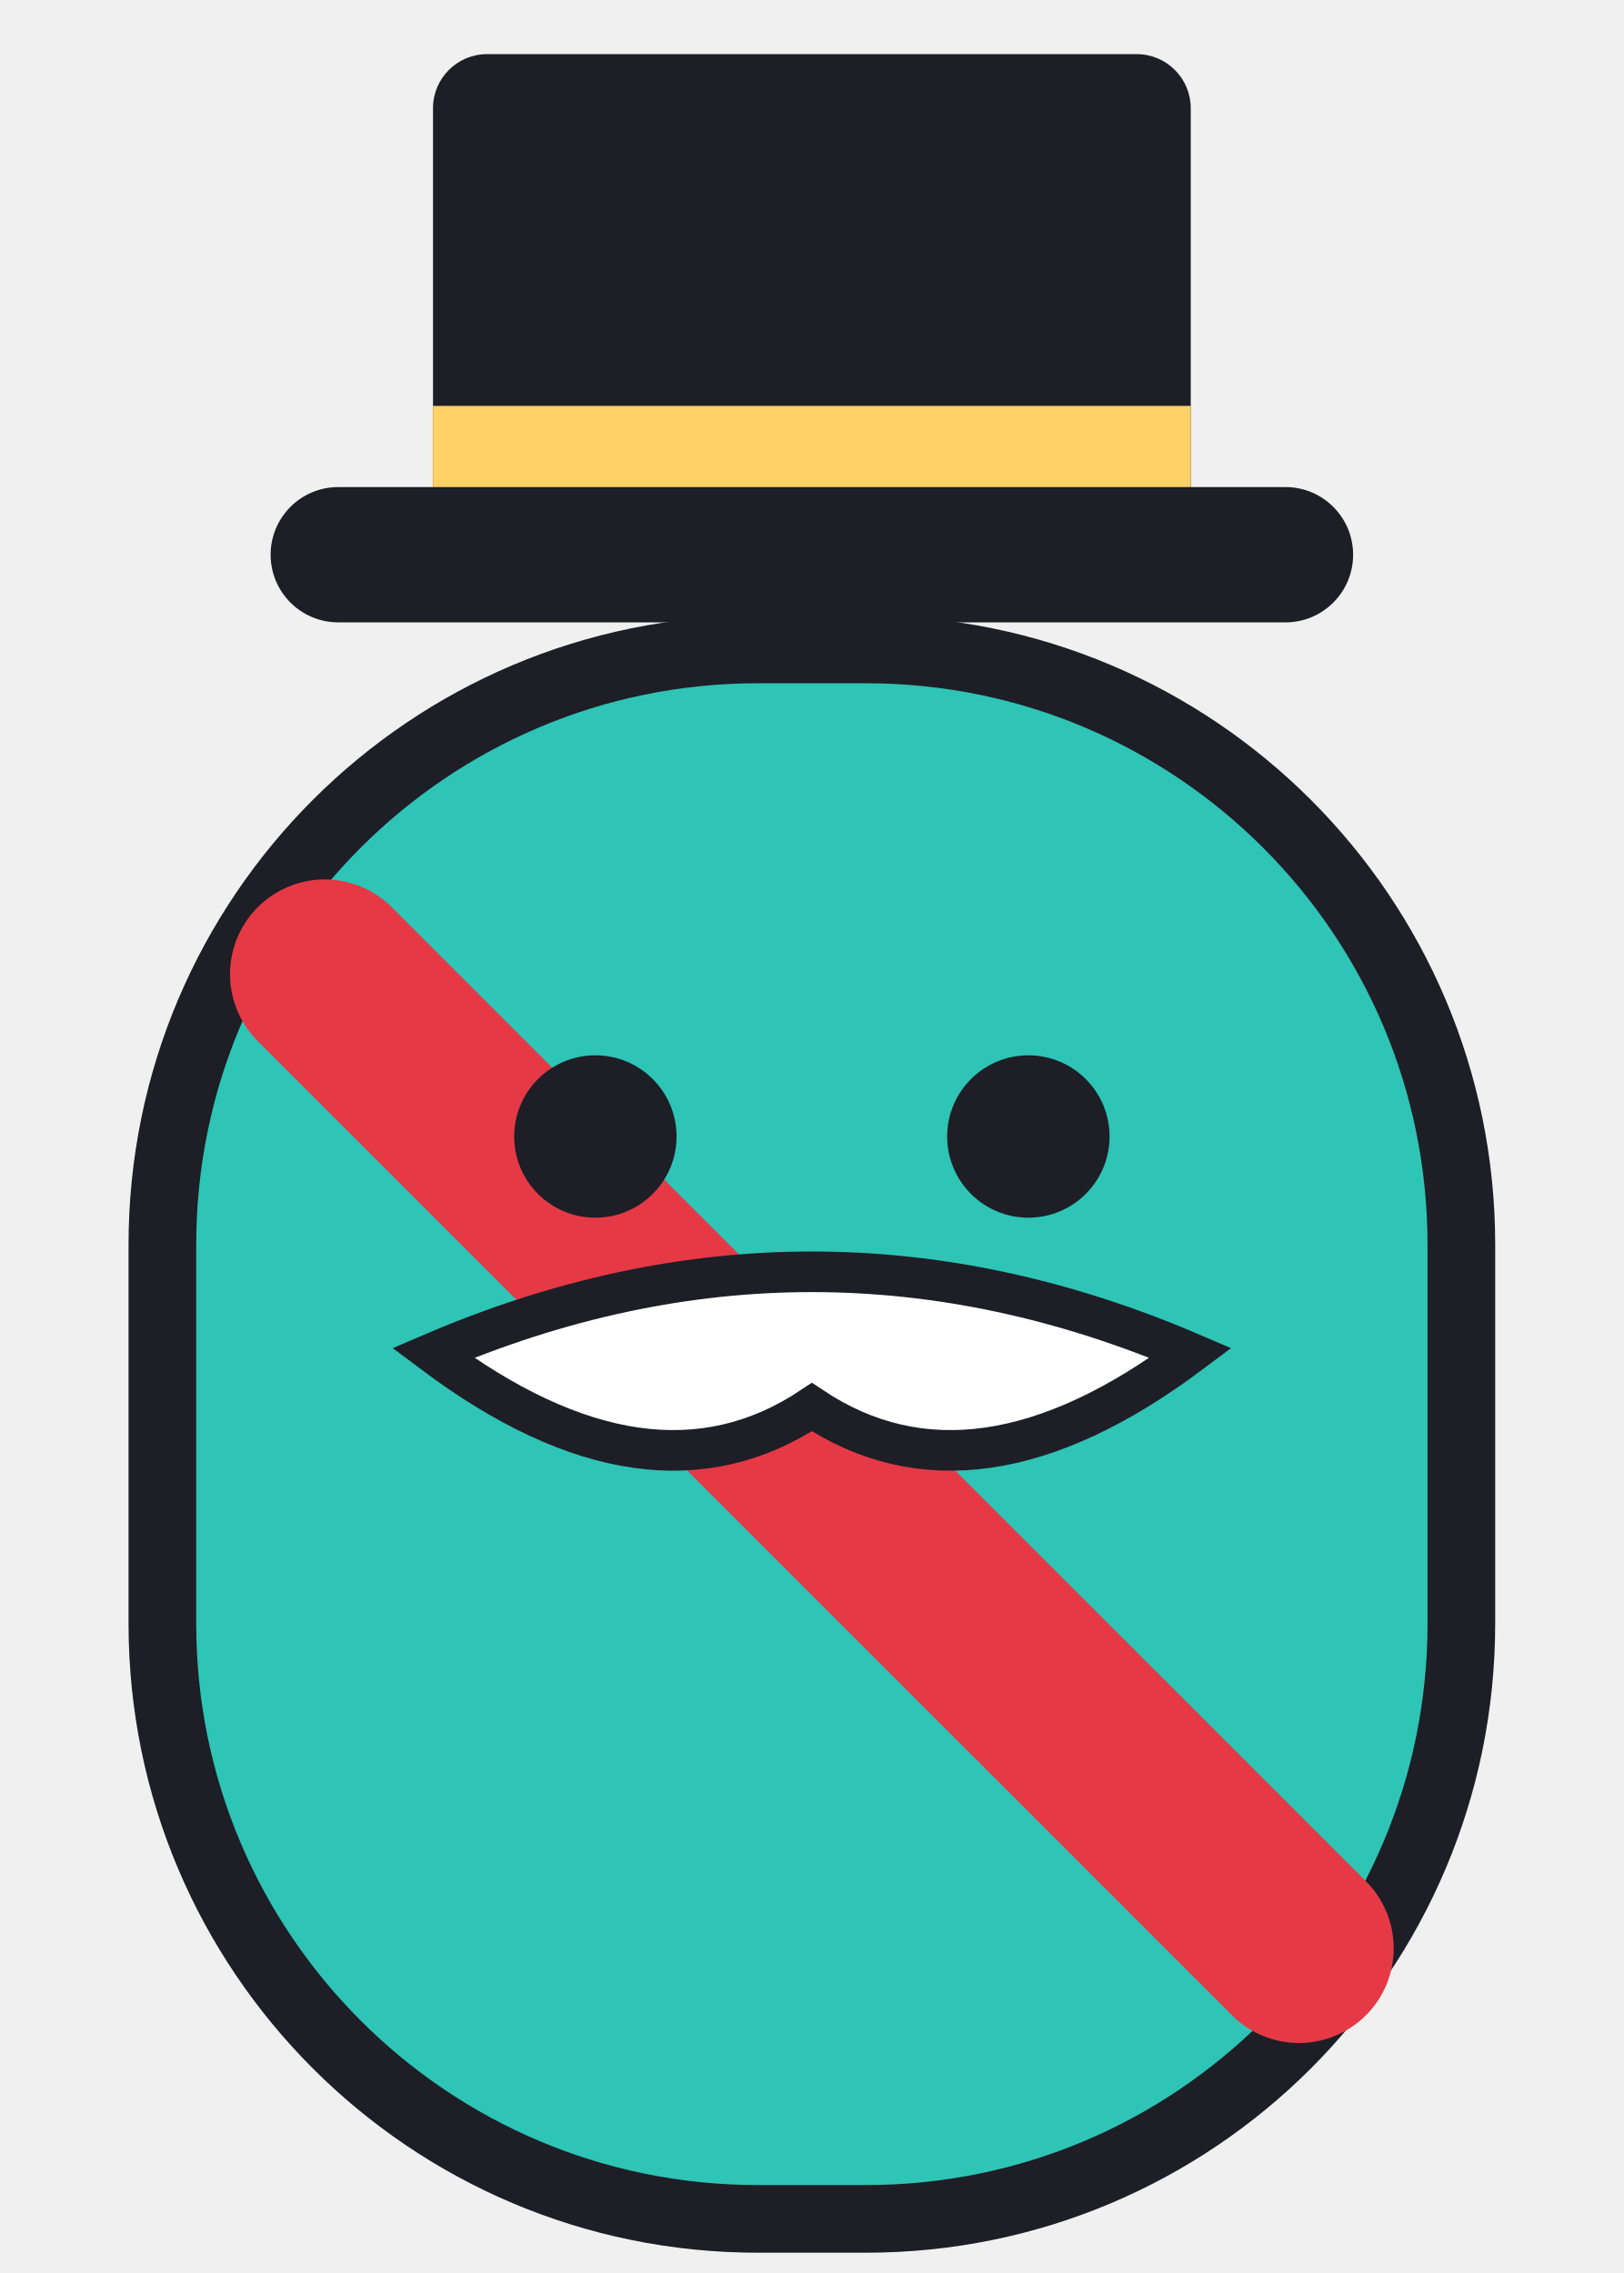
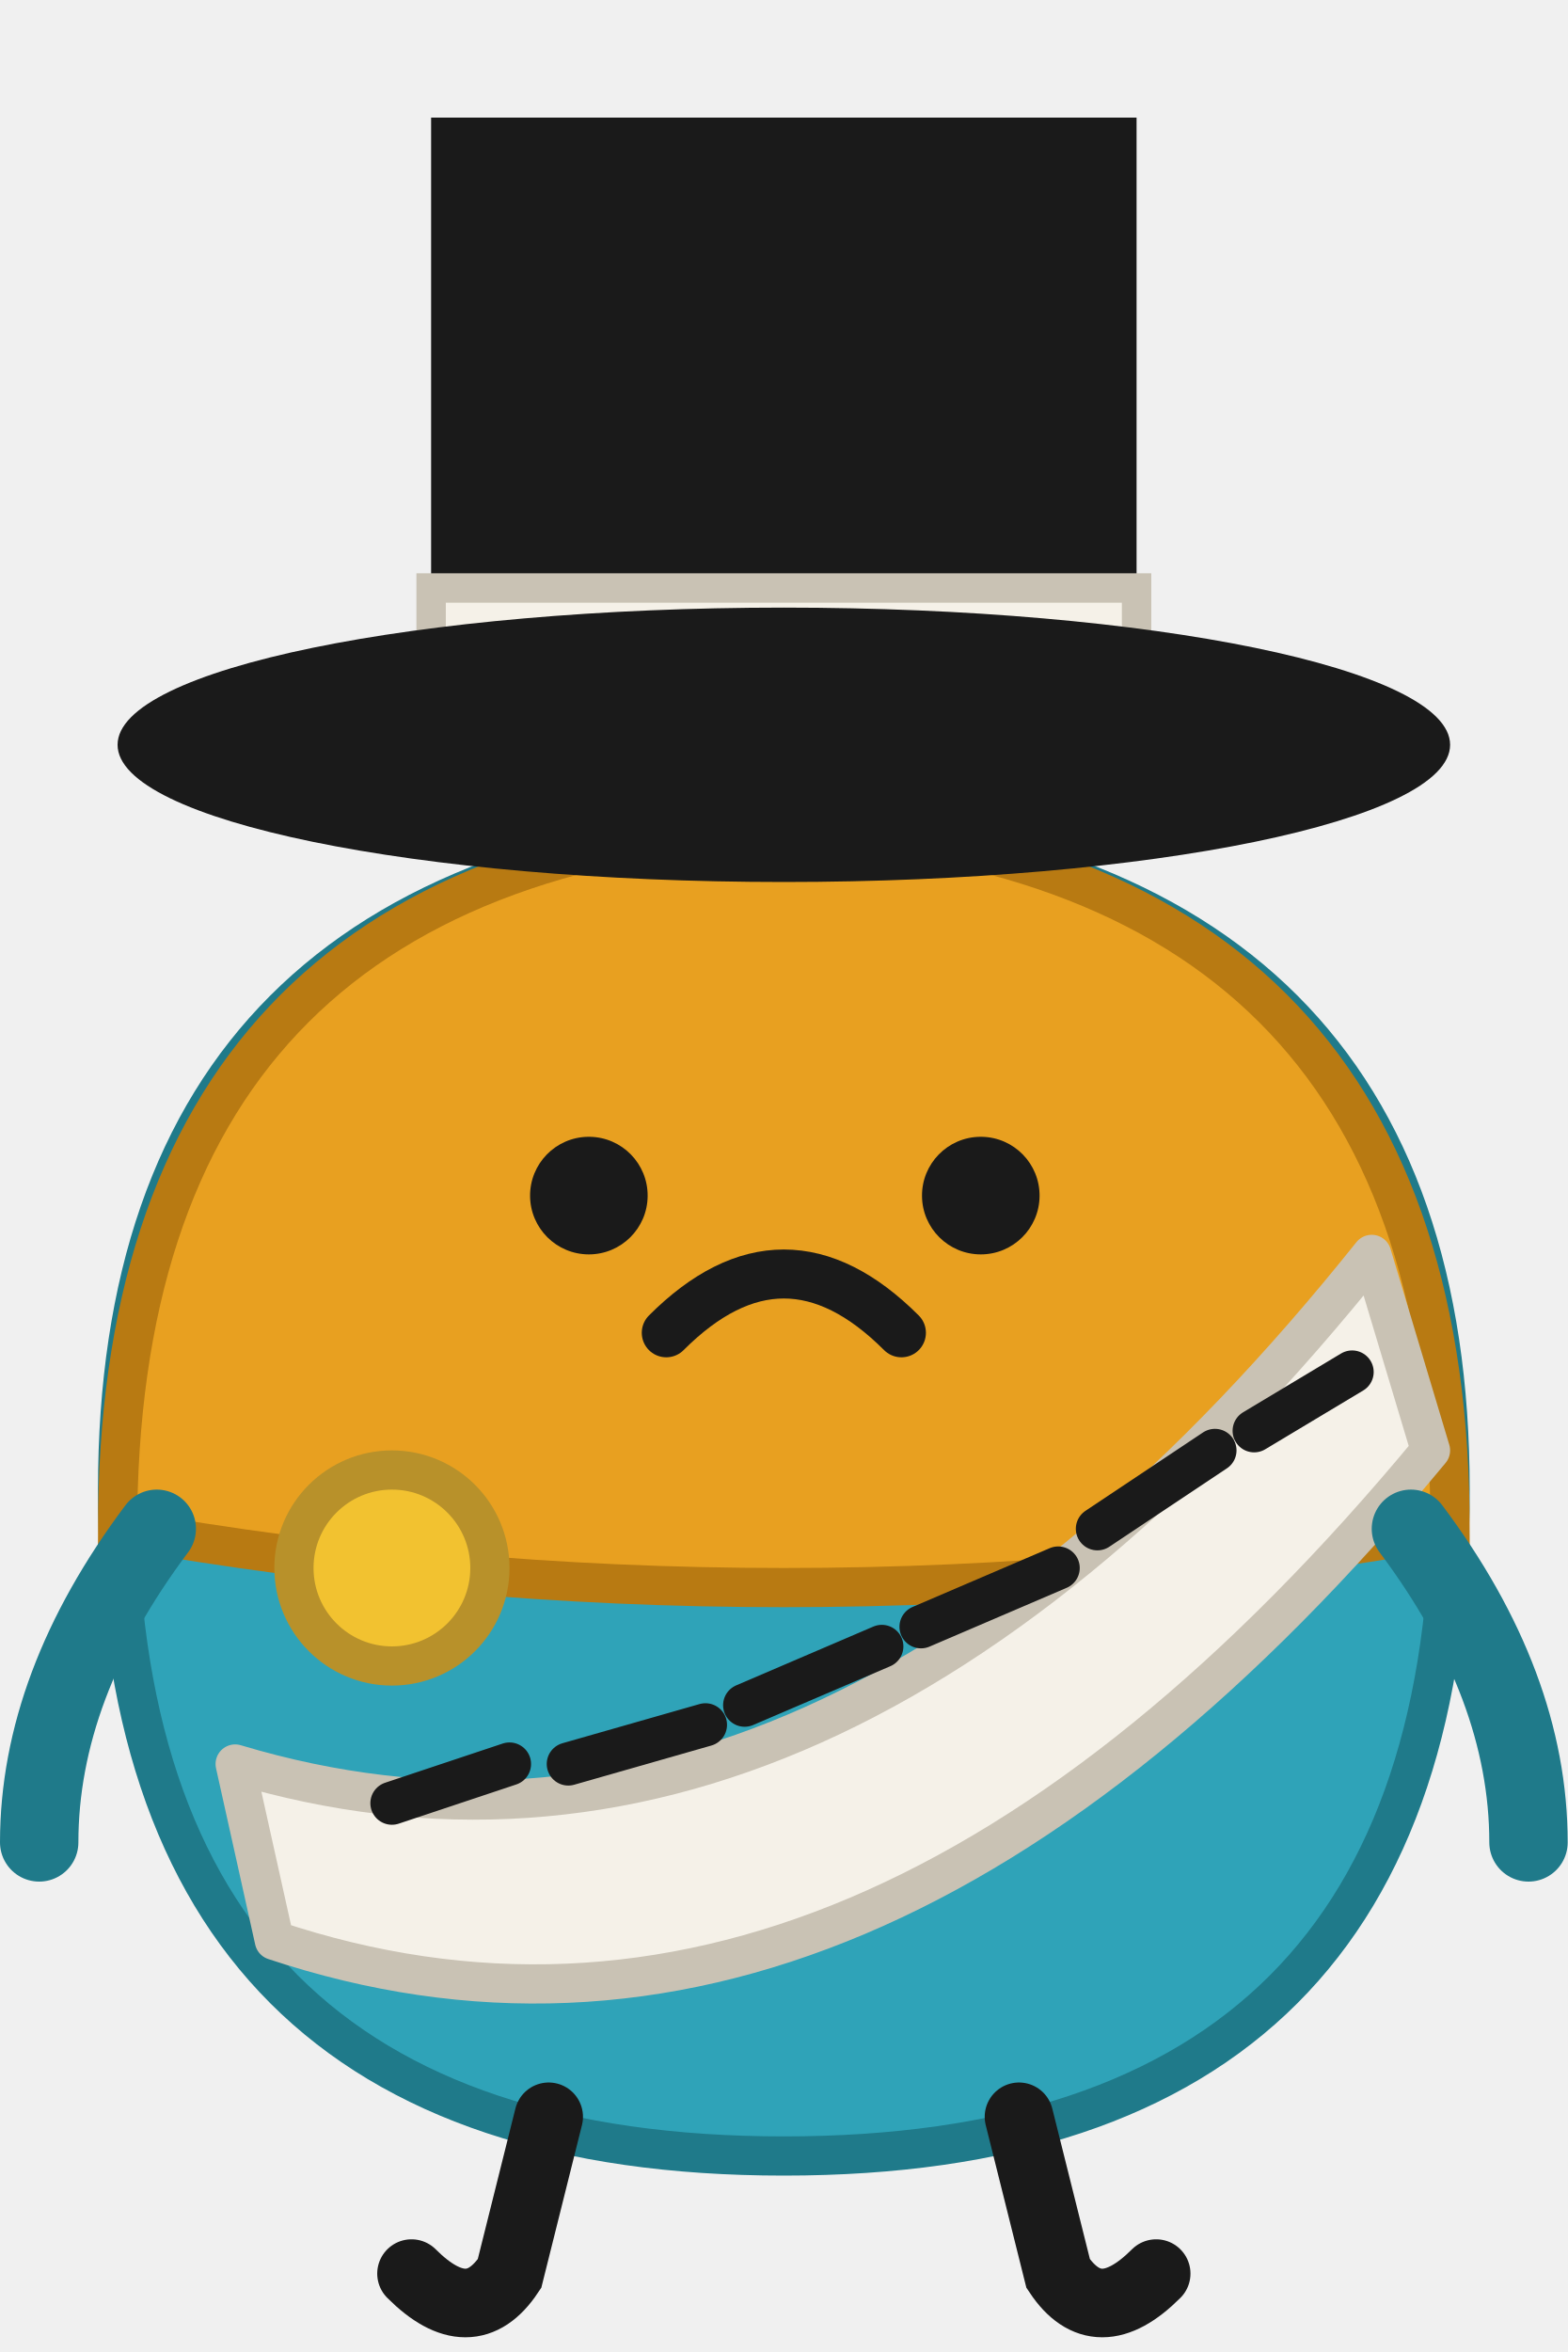
- <svg xmlns="http://www.w3.org/2000/svg" width="60" height="84" viewBox="0 0 60 84">
-   <rect x="16" y="2" width="28" height="18" rx="2" fill="#1D1E26" />
-   <rect x="16" y="15" width="28" height="4" fill="#FFD166" />
-   <rect x="10" y="18" width="40" height="5" rx="2.5" fill="#1D1E26" />
-   <rect x="6" y="24" width="48" height="58" rx="22" fill="#2EC4B6" stroke="#1D1E26" stroke-width="2.5" />
-   <path d="M12 36 L48 72" stroke="#E63946" stroke-width="7" stroke-linecap="round" />
-   <circle cx="22" cy="42" r="3" fill="#1D1E26" />
-   <circle cx="38" cy="42" r="3" fill="#1D1E26" />
-   <path d="M16 50 Q30 44 44 50 Q36 56 30 52 Q24 56 16 50 Z" fill="#FFFFFF" stroke="#1D1E26" stroke-width="1.5" />
+ <svg xmlns="http://www.w3.org/2000/svg" width="80" height="120" viewBox="0 0 80 120">
+   <path d="M40 42 Q74 44 74 76 Q74 110 40 110 Q6 110 6 76 Q6 44 40 42 Z" fill="#2FA3B8" stroke="#1F7A8A" stroke-width="2" />
+   <path d="M40 42 Q74 44 74 78 Q40 84 6 78 Q6 44 40 42 Z" fill="#E8A020" stroke="#B87A12" stroke-width="2" />
+   <path d="M12 90 Q42 99 70 64 L73 74 Q44 109 14 99 Z" fill="#F5F1E8" stroke="#C9C2B4" stroke-width="2" stroke-linejoin="round" />
+   <path d="M20 92 l6 -2 M29 90 l7 -2 M38 87 l7 -3 M47 83 l7 -3 M56 78 l6 -4 M64 73 l5 -3" fill="none" stroke="#1A1A1A" stroke-width="2.2" stroke-linecap="round" />
+   <circle cx="20" cy="80" r="5" fill="#F2C230" stroke="#B8912A" stroke-width="2" />
+   <path d="M22 6 h36 v30 h-36 Z" fill="#1A1A1A" />
+   <path d="M22 30 h36 v5 h-36 Z" fill="#F5F1E8" stroke="#C9C2B4" stroke-width="1.5" />
+   <ellipse cx="40" cy="38" rx="34" ry="7" fill="#1A1A1A" />
+   <path d="M8 78 Q2 86 2 94 M72 78 Q78 86 78 94" fill="none" stroke="#1F7A8A" stroke-width="4" stroke-linecap="round" />
+   <path d="M28 108 L26 116 Q24 119 21 116 M52 108 L54 116 Q56 119 59 116" fill="none" stroke="#1A1A1A" stroke-width="3.5" stroke-linecap="round" />
+   <path d="M30 58 a3 3 0 1 0 0.1 0 Z M50 58 a3 3 0 1 0 0.1 0 Z" fill="#1A1A1A" />
+   <path d="M34 68 Q40 62 46 68" fill="none" stroke="#1A1A1A" stroke-width="2.5" stroke-linecap="round" />
</svg>
